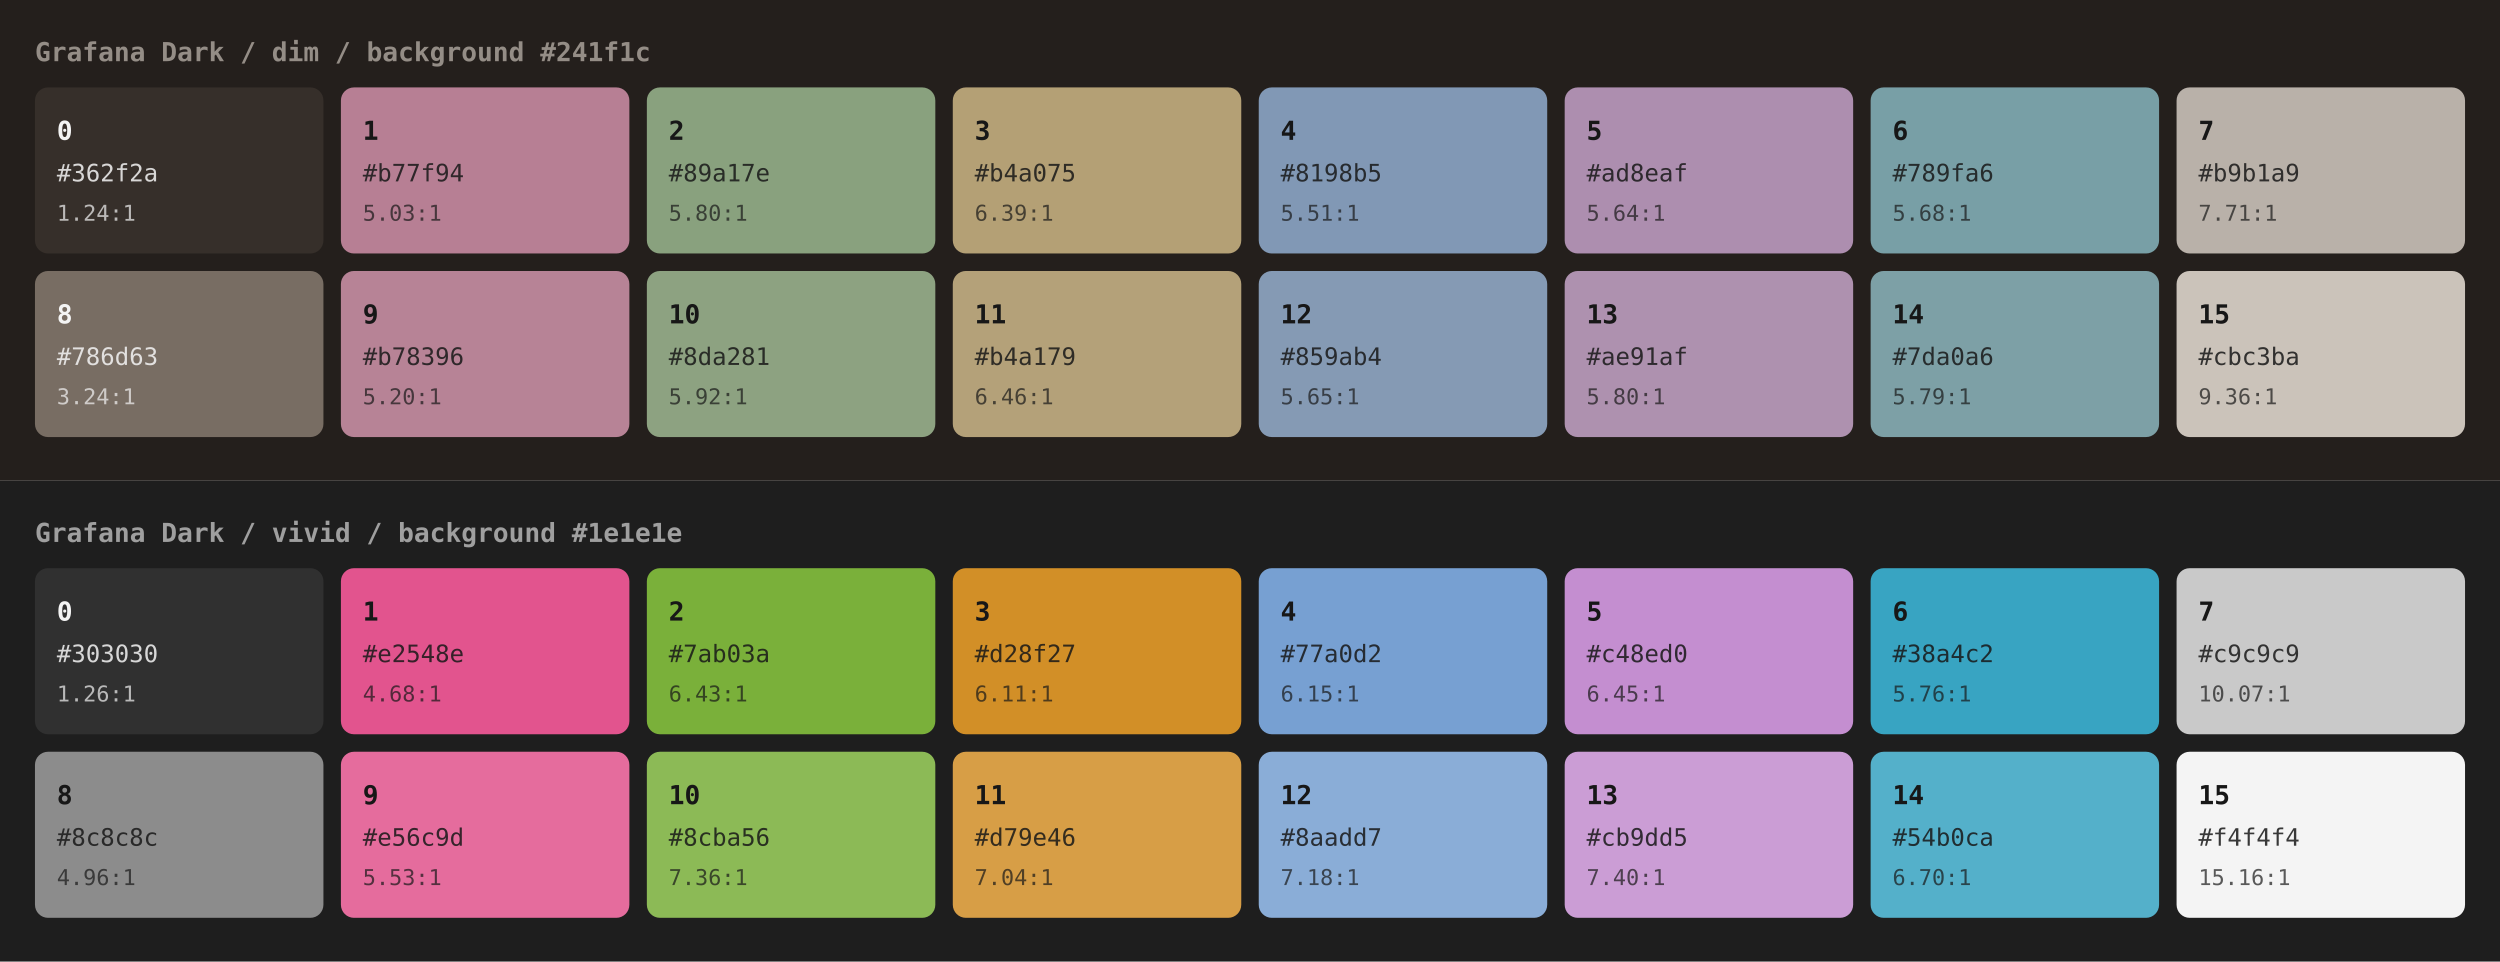
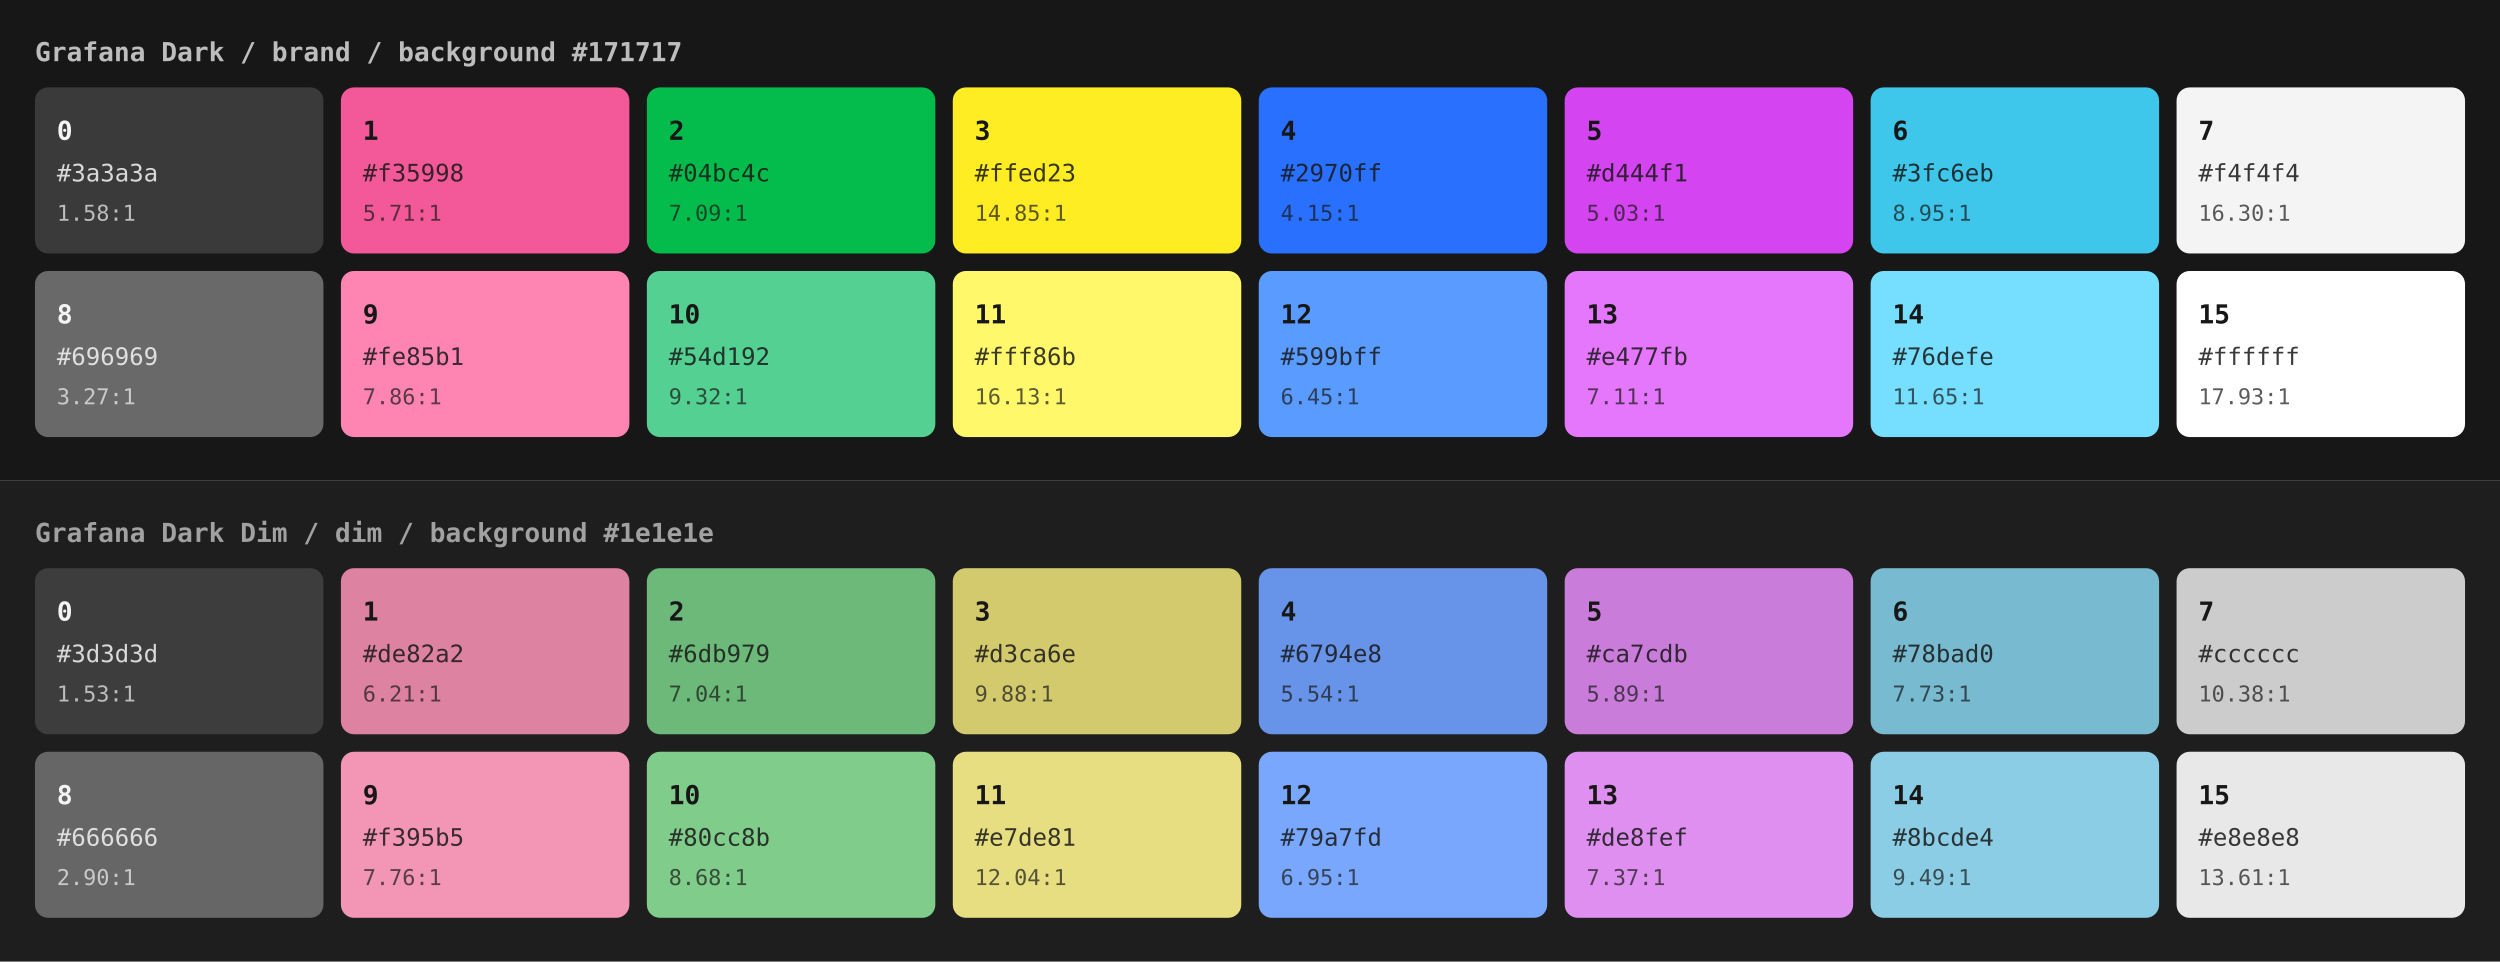
<svg xmlns="http://www.w3.org/2000/svg" width="1144" height="440" viewBox="0 0 1144 440" role="img" aria-label="Grafana Dark ANSI palette">
-   <rect x="0" y="0" width="1144" height="220" fill="#241f1c" />
-   <text x="16" y="28" font-family="ui-monospace, SFMono-Regular, Menlo, Consolas, monospace" font-size="12" font-weight="700" fill="#b9b1a9" opacity="0.75">Grafana Dark / dim / background #241f1c</text>
-   <rect x="16" y="40" width="132" height="76" rx="6" fill="#362f2a" />
+   <rect x="0" y="0" width="1144" height="220" fill="#171717" />
+   <text x="16" y="28" font-family="ui-monospace, SFMono-Regular, Menlo, Consolas, monospace" font-size="12" font-weight="700" fill="#f4f4f4" opacity="0.75">Grafana Dark / brand / background #171717</text>
+   <rect x="16" y="40" width="132" height="76" rx="6" fill="#3a3a3a" />
  <text x="26" y="64" font-family="ui-monospace, SFMono-Regular, Menlo, Consolas, monospace" font-size="12" font-weight="600" fill="#f4f4f4">0</text>
-   <text x="26" y="83" font-family="ui-monospace, SFMono-Regular, Menlo, Consolas, monospace" font-size="11" fill="#f4f4f4" opacity="0.85">#362f2a</text>
-   <text x="26" y="101" font-family="ui-monospace, SFMono-Regular, Menlo, Consolas, monospace" font-size="10" fill="#f4f4f4" opacity="0.7">1.24:1</text>
-   <rect x="156" y="40" width="132" height="76" rx="6" fill="#b77f94" />
+   <text x="26" y="83" font-family="ui-monospace, SFMono-Regular, Menlo, Consolas, monospace" font-size="11" fill="#f4f4f4" opacity="0.85">#3a3a3a</text>
+   <text x="26" y="101" font-family="ui-monospace, SFMono-Regular, Menlo, Consolas, monospace" font-size="10" fill="#f4f4f4" opacity="0.7">1.58:1</text>
+   <rect x="156" y="40" width="132" height="76" rx="6" fill="#f35998" />
  <text x="166" y="64" font-family="ui-monospace, SFMono-Regular, Menlo, Consolas, monospace" font-size="12" font-weight="600" fill="#171717">1</text>
-   <text x="166" y="83" font-family="ui-monospace, SFMono-Regular, Menlo, Consolas, monospace" font-size="11" fill="#171717" opacity="0.85">#b77f94</text>
-   <text x="166" y="101" font-family="ui-monospace, SFMono-Regular, Menlo, Consolas, monospace" font-size="10" fill="#171717" opacity="0.7">5.03:1</text>
-   <rect x="296" y="40" width="132" height="76" rx="6" fill="#89a17e" />
+   <text x="166" y="83" font-family="ui-monospace, SFMono-Regular, Menlo, Consolas, monospace" font-size="11" fill="#171717" opacity="0.85">#f35998</text>
+   <text x="166" y="101" font-family="ui-monospace, SFMono-Regular, Menlo, Consolas, monospace" font-size="10" fill="#171717" opacity="0.7">5.71:1</text>
+   <rect x="296" y="40" width="132" height="76" rx="6" fill="#04bc4c" />
  <text x="306" y="64" font-family="ui-monospace, SFMono-Regular, Menlo, Consolas, monospace" font-size="12" font-weight="600" fill="#171717">2</text>
-   <text x="306" y="83" font-family="ui-monospace, SFMono-Regular, Menlo, Consolas, monospace" font-size="11" fill="#171717" opacity="0.85">#89a17e</text>
-   <text x="306" y="101" font-family="ui-monospace, SFMono-Regular, Menlo, Consolas, monospace" font-size="10" fill="#171717" opacity="0.7">5.80:1</text>
-   <rect x="436" y="40" width="132" height="76" rx="6" fill="#b4a075" />
+   <text x="306" y="83" font-family="ui-monospace, SFMono-Regular, Menlo, Consolas, monospace" font-size="11" fill="#171717" opacity="0.85">#04bc4c</text>
+   <text x="306" y="101" font-family="ui-monospace, SFMono-Regular, Menlo, Consolas, monospace" font-size="10" fill="#171717" opacity="0.7">7.09:1</text>
+   <rect x="436" y="40" width="132" height="76" rx="6" fill="#ffed23" />
  <text x="446" y="64" font-family="ui-monospace, SFMono-Regular, Menlo, Consolas, monospace" font-size="12" font-weight="600" fill="#171717">3</text>
-   <text x="446" y="83" font-family="ui-monospace, SFMono-Regular, Menlo, Consolas, monospace" font-size="11" fill="#171717" opacity="0.85">#b4a075</text>
-   <text x="446" y="101" font-family="ui-monospace, SFMono-Regular, Menlo, Consolas, monospace" font-size="10" fill="#171717" opacity="0.7">6.39:1</text>
-   <rect x="576" y="40" width="132" height="76" rx="6" fill="#8198b5" />
+   <text x="446" y="83" font-family="ui-monospace, SFMono-Regular, Menlo, Consolas, monospace" font-size="11" fill="#171717" opacity="0.85">#ffed23</text>
+   <text x="446" y="101" font-family="ui-monospace, SFMono-Regular, Menlo, Consolas, monospace" font-size="10" fill="#171717" opacity="0.7">14.85:1</text>
+   <rect x="576" y="40" width="132" height="76" rx="6" fill="#2970ff" />
  <text x="586" y="64" font-family="ui-monospace, SFMono-Regular, Menlo, Consolas, monospace" font-size="12" font-weight="600" fill="#171717">4</text>
-   <text x="586" y="83" font-family="ui-monospace, SFMono-Regular, Menlo, Consolas, monospace" font-size="11" fill="#171717" opacity="0.85">#8198b5</text>
-   <text x="586" y="101" font-family="ui-monospace, SFMono-Regular, Menlo, Consolas, monospace" font-size="10" fill="#171717" opacity="0.7">5.51:1</text>
-   <rect x="716" y="40" width="132" height="76" rx="6" fill="#ad8eaf" />
+   <text x="586" y="83" font-family="ui-monospace, SFMono-Regular, Menlo, Consolas, monospace" font-size="11" fill="#171717" opacity="0.85">#2970ff</text>
+   <text x="586" y="101" font-family="ui-monospace, SFMono-Regular, Menlo, Consolas, monospace" font-size="10" fill="#171717" opacity="0.7">4.15:1</text>
+   <rect x="716" y="40" width="132" height="76" rx="6" fill="#d444f1" />
  <text x="726" y="64" font-family="ui-monospace, SFMono-Regular, Menlo, Consolas, monospace" font-size="12" font-weight="600" fill="#171717">5</text>
-   <text x="726" y="83" font-family="ui-monospace, SFMono-Regular, Menlo, Consolas, monospace" font-size="11" fill="#171717" opacity="0.85">#ad8eaf</text>
-   <text x="726" y="101" font-family="ui-monospace, SFMono-Regular, Menlo, Consolas, monospace" font-size="10" fill="#171717" opacity="0.7">5.64:1</text>
-   <rect x="856" y="40" width="132" height="76" rx="6" fill="#789fa6" />
+   <text x="726" y="83" font-family="ui-monospace, SFMono-Regular, Menlo, Consolas, monospace" font-size="11" fill="#171717" opacity="0.85">#d444f1</text>
+   <text x="726" y="101" font-family="ui-monospace, SFMono-Regular, Menlo, Consolas, monospace" font-size="10" fill="#171717" opacity="0.7">5.03:1</text>
+   <rect x="856" y="40" width="132" height="76" rx="6" fill="#3fc6eb" />
  <text x="866" y="64" font-family="ui-monospace, SFMono-Regular, Menlo, Consolas, monospace" font-size="12" font-weight="600" fill="#171717">6</text>
-   <text x="866" y="83" font-family="ui-monospace, SFMono-Regular, Menlo, Consolas, monospace" font-size="11" fill="#171717" opacity="0.85">#789fa6</text>
-   <text x="866" y="101" font-family="ui-monospace, SFMono-Regular, Menlo, Consolas, monospace" font-size="10" fill="#171717" opacity="0.7">5.68:1</text>
-   <rect x="996" y="40" width="132" height="76" rx="6" fill="#b9b1a9" />
+   <text x="866" y="83" font-family="ui-monospace, SFMono-Regular, Menlo, Consolas, monospace" font-size="11" fill="#171717" opacity="0.85">#3fc6eb</text>
+   <text x="866" y="101" font-family="ui-monospace, SFMono-Regular, Menlo, Consolas, monospace" font-size="10" fill="#171717" opacity="0.7">8.95:1</text>
+   <rect x="996" y="40" width="132" height="76" rx="6" fill="#f4f4f4" />
  <text x="1006" y="64" font-family="ui-monospace, SFMono-Regular, Menlo, Consolas, monospace" font-size="12" font-weight="600" fill="#171717">7</text>
-   <text x="1006" y="83" font-family="ui-monospace, SFMono-Regular, Menlo, Consolas, monospace" font-size="11" fill="#171717" opacity="0.85">#b9b1a9</text>
-   <text x="1006" y="101" font-family="ui-monospace, SFMono-Regular, Menlo, Consolas, monospace" font-size="10" fill="#171717" opacity="0.7">7.71:1</text>
-   <rect x="16" y="124" width="132" height="76" rx="6" fill="#786d63" />
+   <text x="1006" y="83" font-family="ui-monospace, SFMono-Regular, Menlo, Consolas, monospace" font-size="11" fill="#171717" opacity="0.85">#f4f4f4</text>
+   <text x="1006" y="101" font-family="ui-monospace, SFMono-Regular, Menlo, Consolas, monospace" font-size="10" fill="#171717" opacity="0.7">16.30:1</text>
+   <rect x="16" y="124" width="132" height="76" rx="6" fill="#696969" />
  <text x="26" y="148" font-family="ui-monospace, SFMono-Regular, Menlo, Consolas, monospace" font-size="12" font-weight="600" fill="#f4f4f4">8</text>
-   <text x="26" y="167" font-family="ui-monospace, SFMono-Regular, Menlo, Consolas, monospace" font-size="11" fill="#f4f4f4" opacity="0.85">#786d63</text>
-   <text x="26" y="185" font-family="ui-monospace, SFMono-Regular, Menlo, Consolas, monospace" font-size="10" fill="#f4f4f4" opacity="0.7">3.24:1</text>
-   <rect x="156" y="124" width="132" height="76" rx="6" fill="#b78396" />
+   <text x="26" y="167" font-family="ui-monospace, SFMono-Regular, Menlo, Consolas, monospace" font-size="11" fill="#f4f4f4" opacity="0.85">#696969</text>
+   <text x="26" y="185" font-family="ui-monospace, SFMono-Regular, Menlo, Consolas, monospace" font-size="10" fill="#f4f4f4" opacity="0.7">3.27:1</text>
+   <rect x="156" y="124" width="132" height="76" rx="6" fill="#fe85b1" />
  <text x="166" y="148" font-family="ui-monospace, SFMono-Regular, Menlo, Consolas, monospace" font-size="12" font-weight="600" fill="#171717">9</text>
-   <text x="166" y="167" font-family="ui-monospace, SFMono-Regular, Menlo, Consolas, monospace" font-size="11" fill="#171717" opacity="0.85">#b78396</text>
-   <text x="166" y="185" font-family="ui-monospace, SFMono-Regular, Menlo, Consolas, monospace" font-size="10" fill="#171717" opacity="0.7">5.20:1</text>
-   <rect x="296" y="124" width="132" height="76" rx="6" fill="#8da281" />
+   <text x="166" y="167" font-family="ui-monospace, SFMono-Regular, Menlo, Consolas, monospace" font-size="11" fill="#171717" opacity="0.85">#fe85b1</text>
+   <text x="166" y="185" font-family="ui-monospace, SFMono-Regular, Menlo, Consolas, monospace" font-size="10" fill="#171717" opacity="0.7">7.86:1</text>
+   <rect x="296" y="124" width="132" height="76" rx="6" fill="#54d192" />
  <text x="306" y="148" font-family="ui-monospace, SFMono-Regular, Menlo, Consolas, monospace" font-size="12" font-weight="600" fill="#171717">10</text>
-   <text x="306" y="167" font-family="ui-monospace, SFMono-Regular, Menlo, Consolas, monospace" font-size="11" fill="#171717" opacity="0.85">#8da281</text>
-   <text x="306" y="185" font-family="ui-monospace, SFMono-Regular, Menlo, Consolas, monospace" font-size="10" fill="#171717" opacity="0.7">5.92:1</text>
-   <rect x="436" y="124" width="132" height="76" rx="6" fill="#b4a179" />
+   <text x="306" y="167" font-family="ui-monospace, SFMono-Regular, Menlo, Consolas, monospace" font-size="11" fill="#171717" opacity="0.85">#54d192</text>
+   <text x="306" y="185" font-family="ui-monospace, SFMono-Regular, Menlo, Consolas, monospace" font-size="10" fill="#171717" opacity="0.7">9.32:1</text>
+   <rect x="436" y="124" width="132" height="76" rx="6" fill="#fff86b" />
  <text x="446" y="148" font-family="ui-monospace, SFMono-Regular, Menlo, Consolas, monospace" font-size="12" font-weight="600" fill="#171717">11</text>
-   <text x="446" y="167" font-family="ui-monospace, SFMono-Regular, Menlo, Consolas, monospace" font-size="11" fill="#171717" opacity="0.85">#b4a179</text>
-   <text x="446" y="185" font-family="ui-monospace, SFMono-Regular, Menlo, Consolas, monospace" font-size="10" fill="#171717" opacity="0.7">6.46:1</text>
-   <rect x="576" y="124" width="132" height="76" rx="6" fill="#859ab4" />
+   <text x="446" y="167" font-family="ui-monospace, SFMono-Regular, Menlo, Consolas, monospace" font-size="11" fill="#171717" opacity="0.85">#fff86b</text>
+   <text x="446" y="185" font-family="ui-monospace, SFMono-Regular, Menlo, Consolas, monospace" font-size="10" fill="#171717" opacity="0.7">16.13:1</text>
+   <rect x="576" y="124" width="132" height="76" rx="6" fill="#599bff" />
  <text x="586" y="148" font-family="ui-monospace, SFMono-Regular, Menlo, Consolas, monospace" font-size="12" font-weight="600" fill="#171717">12</text>
-   <text x="586" y="167" font-family="ui-monospace, SFMono-Regular, Menlo, Consolas, monospace" font-size="11" fill="#171717" opacity="0.85">#859ab4</text>
-   <text x="586" y="185" font-family="ui-monospace, SFMono-Regular, Menlo, Consolas, monospace" font-size="10" fill="#171717" opacity="0.7">5.65:1</text>
-   <rect x="716" y="124" width="132" height="76" rx="6" fill="#ae91af" />
+   <text x="586" y="167" font-family="ui-monospace, SFMono-Regular, Menlo, Consolas, monospace" font-size="11" fill="#171717" opacity="0.85">#599bff</text>
+   <text x="586" y="185" font-family="ui-monospace, SFMono-Regular, Menlo, Consolas, monospace" font-size="10" fill="#171717" opacity="0.7">6.45:1</text>
+   <rect x="716" y="124" width="132" height="76" rx="6" fill="#e477fb" />
  <text x="726" y="148" font-family="ui-monospace, SFMono-Regular, Menlo, Consolas, monospace" font-size="12" font-weight="600" fill="#171717">13</text>
-   <text x="726" y="167" font-family="ui-monospace, SFMono-Regular, Menlo, Consolas, monospace" font-size="11" fill="#171717" opacity="0.85">#ae91af</text>
-   <text x="726" y="185" font-family="ui-monospace, SFMono-Regular, Menlo, Consolas, monospace" font-size="10" fill="#171717" opacity="0.7">5.80:1</text>
-   <rect x="856" y="124" width="132" height="76" rx="6" fill="#7da0a6" />
+   <text x="726" y="167" font-family="ui-monospace, SFMono-Regular, Menlo, Consolas, monospace" font-size="11" fill="#171717" opacity="0.85">#e477fb</text>
+   <text x="726" y="185" font-family="ui-monospace, SFMono-Regular, Menlo, Consolas, monospace" font-size="10" fill="#171717" opacity="0.7">7.11:1</text>
+   <rect x="856" y="124" width="132" height="76" rx="6" fill="#76defe" />
  <text x="866" y="148" font-family="ui-monospace, SFMono-Regular, Menlo, Consolas, monospace" font-size="12" font-weight="600" fill="#171717">14</text>
-   <text x="866" y="167" font-family="ui-monospace, SFMono-Regular, Menlo, Consolas, monospace" font-size="11" fill="#171717" opacity="0.85">#7da0a6</text>
-   <text x="866" y="185" font-family="ui-monospace, SFMono-Regular, Menlo, Consolas, monospace" font-size="10" fill="#171717" opacity="0.7">5.79:1</text>
-   <rect x="996" y="124" width="132" height="76" rx="6" fill="#cbc3ba" />
+   <text x="866" y="167" font-family="ui-monospace, SFMono-Regular, Menlo, Consolas, monospace" font-size="11" fill="#171717" opacity="0.85">#76defe</text>
+   <text x="866" y="185" font-family="ui-monospace, SFMono-Regular, Menlo, Consolas, monospace" font-size="10" fill="#171717" opacity="0.7">11.65:1</text>
+   <rect x="996" y="124" width="132" height="76" rx="6" fill="#ffffff" />
  <text x="1006" y="148" font-family="ui-monospace, SFMono-Regular, Menlo, Consolas, monospace" font-size="12" font-weight="600" fill="#171717">15</text>
-   <text x="1006" y="167" font-family="ui-monospace, SFMono-Regular, Menlo, Consolas, monospace" font-size="11" fill="#171717" opacity="0.85">#cbc3ba</text>
-   <text x="1006" y="185" font-family="ui-monospace, SFMono-Regular, Menlo, Consolas, monospace" font-size="10" fill="#171717" opacity="0.7">9.36:1</text>
+   <text x="1006" y="167" font-family="ui-monospace, SFMono-Regular, Menlo, Consolas, monospace" font-size="11" fill="#171717" opacity="0.85">#ffffff</text>
+   <text x="1006" y="185" font-family="ui-monospace, SFMono-Regular, Menlo, Consolas, monospace" font-size="10" fill="#171717" opacity="0.7">17.93:1</text>
  <rect x="0" y="220" width="1144" height="220" fill="#1e1e1e" />
-   <text x="16" y="248" font-family="ui-monospace, SFMono-Regular, Menlo, Consolas, monospace" font-size="12" font-weight="700" fill="#c9c9c9" opacity="0.75">Grafana Dark / vivid / background #1e1e1e</text>
-   <rect x="16" y="260" width="132" height="76" rx="6" fill="#303030" />
+   <text x="16" y="248" font-family="ui-monospace, SFMono-Regular, Menlo, Consolas, monospace" font-size="12" font-weight="700" fill="#cccccc" opacity="0.75">Grafana Dark Dim / dim / background #1e1e1e</text>
+   <rect x="16" y="260" width="132" height="76" rx="6" fill="#3d3d3d" />
  <text x="26" y="284" font-family="ui-monospace, SFMono-Regular, Menlo, Consolas, monospace" font-size="12" font-weight="600" fill="#f4f4f4">0</text>
-   <text x="26" y="303" font-family="ui-monospace, SFMono-Regular, Menlo, Consolas, monospace" font-size="11" fill="#f4f4f4" opacity="0.85">#303030</text>
-   <text x="26" y="321" font-family="ui-monospace, SFMono-Regular, Menlo, Consolas, monospace" font-size="10" fill="#f4f4f4" opacity="0.7">1.26:1</text>
-   <rect x="156" y="260" width="132" height="76" rx="6" fill="#e2548e" />
+   <text x="26" y="303" font-family="ui-monospace, SFMono-Regular, Menlo, Consolas, monospace" font-size="11" fill="#f4f4f4" opacity="0.85">#3d3d3d</text>
+   <text x="26" y="321" font-family="ui-monospace, SFMono-Regular, Menlo, Consolas, monospace" font-size="10" fill="#f4f4f4" opacity="0.7">1.53:1</text>
+   <rect x="156" y="260" width="132" height="76" rx="6" fill="#de82a2" />
  <text x="166" y="284" font-family="ui-monospace, SFMono-Regular, Menlo, Consolas, monospace" font-size="12" font-weight="600" fill="#171717">1</text>
-   <text x="166" y="303" font-family="ui-monospace, SFMono-Regular, Menlo, Consolas, monospace" font-size="11" fill="#171717" opacity="0.85">#e2548e</text>
-   <text x="166" y="321" font-family="ui-monospace, SFMono-Regular, Menlo, Consolas, monospace" font-size="10" fill="#171717" opacity="0.7">4.68:1</text>
-   <rect x="296" y="260" width="132" height="76" rx="6" fill="#7ab03a" />
+   <text x="166" y="303" font-family="ui-monospace, SFMono-Regular, Menlo, Consolas, monospace" font-size="11" fill="#171717" opacity="0.85">#de82a2</text>
+   <text x="166" y="321" font-family="ui-monospace, SFMono-Regular, Menlo, Consolas, monospace" font-size="10" fill="#171717" opacity="0.7">6.21:1</text>
+   <rect x="296" y="260" width="132" height="76" rx="6" fill="#6db979" />
  <text x="306" y="284" font-family="ui-monospace, SFMono-Regular, Menlo, Consolas, monospace" font-size="12" font-weight="600" fill="#171717">2</text>
-   <text x="306" y="303" font-family="ui-monospace, SFMono-Regular, Menlo, Consolas, monospace" font-size="11" fill="#171717" opacity="0.85">#7ab03a</text>
-   <text x="306" y="321" font-family="ui-monospace, SFMono-Regular, Menlo, Consolas, monospace" font-size="10" fill="#171717" opacity="0.7">6.43:1</text>
-   <rect x="436" y="260" width="132" height="76" rx="6" fill="#d28f27" />
+   <text x="306" y="303" font-family="ui-monospace, SFMono-Regular, Menlo, Consolas, monospace" font-size="11" fill="#171717" opacity="0.85">#6db979</text>
+   <text x="306" y="321" font-family="ui-monospace, SFMono-Regular, Menlo, Consolas, monospace" font-size="10" fill="#171717" opacity="0.7">7.04:1</text>
+   <rect x="436" y="260" width="132" height="76" rx="6" fill="#d3ca6e" />
  <text x="446" y="284" font-family="ui-monospace, SFMono-Regular, Menlo, Consolas, monospace" font-size="12" font-weight="600" fill="#171717">3</text>
-   <text x="446" y="303" font-family="ui-monospace, SFMono-Regular, Menlo, Consolas, monospace" font-size="11" fill="#171717" opacity="0.85">#d28f27</text>
-   <text x="446" y="321" font-family="ui-monospace, SFMono-Regular, Menlo, Consolas, monospace" font-size="10" fill="#171717" opacity="0.7">6.11:1</text>
-   <rect x="576" y="260" width="132" height="76" rx="6" fill="#77a0d2" />
+   <text x="446" y="303" font-family="ui-monospace, SFMono-Regular, Menlo, Consolas, monospace" font-size="11" fill="#171717" opacity="0.85">#d3ca6e</text>
+   <text x="446" y="321" font-family="ui-monospace, SFMono-Regular, Menlo, Consolas, monospace" font-size="10" fill="#171717" opacity="0.7">9.88:1</text>
+   <rect x="576" y="260" width="132" height="76" rx="6" fill="#6794e8" />
  <text x="586" y="284" font-family="ui-monospace, SFMono-Regular, Menlo, Consolas, monospace" font-size="12" font-weight="600" fill="#171717">4</text>
-   <text x="586" y="303" font-family="ui-monospace, SFMono-Regular, Menlo, Consolas, monospace" font-size="11" fill="#171717" opacity="0.85">#77a0d2</text>
-   <text x="586" y="321" font-family="ui-monospace, SFMono-Regular, Menlo, Consolas, monospace" font-size="10" fill="#171717" opacity="0.7">6.15:1</text>
-   <rect x="716" y="260" width="132" height="76" rx="6" fill="#c48ed0" />
+   <text x="586" y="303" font-family="ui-monospace, SFMono-Regular, Menlo, Consolas, monospace" font-size="11" fill="#171717" opacity="0.85">#6794e8</text>
+   <text x="586" y="321" font-family="ui-monospace, SFMono-Regular, Menlo, Consolas, monospace" font-size="10" fill="#171717" opacity="0.7">5.54:1</text>
+   <rect x="716" y="260" width="132" height="76" rx="6" fill="#ca7cdb" />
  <text x="726" y="284" font-family="ui-monospace, SFMono-Regular, Menlo, Consolas, monospace" font-size="12" font-weight="600" fill="#171717">5</text>
-   <text x="726" y="303" font-family="ui-monospace, SFMono-Regular, Menlo, Consolas, monospace" font-size="11" fill="#171717" opacity="0.85">#c48ed0</text>
-   <text x="726" y="321" font-family="ui-monospace, SFMono-Regular, Menlo, Consolas, monospace" font-size="10" fill="#171717" opacity="0.7">6.45:1</text>
-   <rect x="856" y="260" width="132" height="76" rx="6" fill="#38a4c2" />
+   <text x="726" y="303" font-family="ui-monospace, SFMono-Regular, Menlo, Consolas, monospace" font-size="11" fill="#171717" opacity="0.85">#ca7cdb</text>
+   <text x="726" y="321" font-family="ui-monospace, SFMono-Regular, Menlo, Consolas, monospace" font-size="10" fill="#171717" opacity="0.7">5.89:1</text>
+   <rect x="856" y="260" width="132" height="76" rx="6" fill="#78bad0" />
  <text x="866" y="284" font-family="ui-monospace, SFMono-Regular, Menlo, Consolas, monospace" font-size="12" font-weight="600" fill="#171717">6</text>
-   <text x="866" y="303" font-family="ui-monospace, SFMono-Regular, Menlo, Consolas, monospace" font-size="11" fill="#171717" opacity="0.85">#38a4c2</text>
-   <text x="866" y="321" font-family="ui-monospace, SFMono-Regular, Menlo, Consolas, monospace" font-size="10" fill="#171717" opacity="0.7">5.76:1</text>
-   <rect x="996" y="260" width="132" height="76" rx="6" fill="#c9c9c9" />
+   <text x="866" y="303" font-family="ui-monospace, SFMono-Regular, Menlo, Consolas, monospace" font-size="11" fill="#171717" opacity="0.85">#78bad0</text>
+   <text x="866" y="321" font-family="ui-monospace, SFMono-Regular, Menlo, Consolas, monospace" font-size="10" fill="#171717" opacity="0.7">7.73:1</text>
+   <rect x="996" y="260" width="132" height="76" rx="6" fill="#cccccc" />
  <text x="1006" y="284" font-family="ui-monospace, SFMono-Regular, Menlo, Consolas, monospace" font-size="12" font-weight="600" fill="#171717">7</text>
-   <text x="1006" y="303" font-family="ui-monospace, SFMono-Regular, Menlo, Consolas, monospace" font-size="11" fill="#171717" opacity="0.85">#c9c9c9</text>
-   <text x="1006" y="321" font-family="ui-monospace, SFMono-Regular, Menlo, Consolas, monospace" font-size="10" fill="#171717" opacity="0.7">10.07:1</text>
-   <rect x="16" y="344" width="132" height="76" rx="6" fill="#8c8c8c" />
-   <text x="26" y="368" font-family="ui-monospace, SFMono-Regular, Menlo, Consolas, monospace" font-size="12" font-weight="600" fill="#171717">8</text>
-   <text x="26" y="387" font-family="ui-monospace, SFMono-Regular, Menlo, Consolas, monospace" font-size="11" fill="#171717" opacity="0.85">#8c8c8c</text>
-   <text x="26" y="405" font-family="ui-monospace, SFMono-Regular, Menlo, Consolas, monospace" font-size="10" fill="#171717" opacity="0.7">4.96:1</text>
-   <rect x="156" y="344" width="132" height="76" rx="6" fill="#e56c9d" />
+   <text x="1006" y="303" font-family="ui-monospace, SFMono-Regular, Menlo, Consolas, monospace" font-size="11" fill="#171717" opacity="0.85">#cccccc</text>
+   <text x="1006" y="321" font-family="ui-monospace, SFMono-Regular, Menlo, Consolas, monospace" font-size="10" fill="#171717" opacity="0.7">10.38:1</text>
+   <rect x="16" y="344" width="132" height="76" rx="6" fill="#666666" />
+   <text x="26" y="368" font-family="ui-monospace, SFMono-Regular, Menlo, Consolas, monospace" font-size="12" font-weight="600" fill="#f4f4f4">8</text>
+   <text x="26" y="387" font-family="ui-monospace, SFMono-Regular, Menlo, Consolas, monospace" font-size="11" fill="#f4f4f4" opacity="0.85">#666666</text>
+   <text x="26" y="405" font-family="ui-monospace, SFMono-Regular, Menlo, Consolas, monospace" font-size="10" fill="#f4f4f4" opacity="0.7">2.90:1</text>
+   <rect x="156" y="344" width="132" height="76" rx="6" fill="#f395b5" />
  <text x="166" y="368" font-family="ui-monospace, SFMono-Regular, Menlo, Consolas, monospace" font-size="12" font-weight="600" fill="#171717">9</text>
-   <text x="166" y="387" font-family="ui-monospace, SFMono-Regular, Menlo, Consolas, monospace" font-size="11" fill="#171717" opacity="0.85">#e56c9d</text>
-   <text x="166" y="405" font-family="ui-monospace, SFMono-Regular, Menlo, Consolas, monospace" font-size="10" fill="#171717" opacity="0.7">5.53:1</text>
-   <rect x="296" y="344" width="132" height="76" rx="6" fill="#8cba56" />
+   <text x="166" y="387" font-family="ui-monospace, SFMono-Regular, Menlo, Consolas, monospace" font-size="11" fill="#171717" opacity="0.85">#f395b5</text>
+   <text x="166" y="405" font-family="ui-monospace, SFMono-Regular, Menlo, Consolas, monospace" font-size="10" fill="#171717" opacity="0.7">7.76:1</text>
+   <rect x="296" y="344" width="132" height="76" rx="6" fill="#80cc8b" />
  <text x="306" y="368" font-family="ui-monospace, SFMono-Regular, Menlo, Consolas, monospace" font-size="12" font-weight="600" fill="#171717">10</text>
-   <text x="306" y="387" font-family="ui-monospace, SFMono-Regular, Menlo, Consolas, monospace" font-size="11" fill="#171717" opacity="0.85">#8cba56</text>
-   <text x="306" y="405" font-family="ui-monospace, SFMono-Regular, Menlo, Consolas, monospace" font-size="10" fill="#171717" opacity="0.7">7.36:1</text>
-   <rect x="436" y="344" width="132" height="76" rx="6" fill="#d79e46" />
+   <text x="306" y="387" font-family="ui-monospace, SFMono-Regular, Menlo, Consolas, monospace" font-size="11" fill="#171717" opacity="0.85">#80cc8b</text>
+   <text x="306" y="405" font-family="ui-monospace, SFMono-Regular, Menlo, Consolas, monospace" font-size="10" fill="#171717" opacity="0.7">8.68:1</text>
+   <rect x="436" y="344" width="132" height="76" rx="6" fill="#e7de81" />
  <text x="446" y="368" font-family="ui-monospace, SFMono-Regular, Menlo, Consolas, monospace" font-size="12" font-weight="600" fill="#171717">11</text>
-   <text x="446" y="387" font-family="ui-monospace, SFMono-Regular, Menlo, Consolas, monospace" font-size="11" fill="#171717" opacity="0.85">#d79e46</text>
-   <text x="446" y="405" font-family="ui-monospace, SFMono-Regular, Menlo, Consolas, monospace" font-size="10" fill="#171717" opacity="0.7">7.04:1</text>
-   <rect x="576" y="344" width="132" height="76" rx="6" fill="#8aadd7" />
+   <text x="446" y="387" font-family="ui-monospace, SFMono-Regular, Menlo, Consolas, monospace" font-size="11" fill="#171717" opacity="0.85">#e7de81</text>
+   <text x="446" y="405" font-family="ui-monospace, SFMono-Regular, Menlo, Consolas, monospace" font-size="10" fill="#171717" opacity="0.7">12.04:1</text>
+   <rect x="576" y="344" width="132" height="76" rx="6" fill="#79a7fd" />
  <text x="586" y="368" font-family="ui-monospace, SFMono-Regular, Menlo, Consolas, monospace" font-size="12" font-weight="600" fill="#171717">12</text>
-   <text x="586" y="387" font-family="ui-monospace, SFMono-Regular, Menlo, Consolas, monospace" font-size="11" fill="#171717" opacity="0.85">#8aadd7</text>
-   <text x="586" y="405" font-family="ui-monospace, SFMono-Regular, Menlo, Consolas, monospace" font-size="10" fill="#171717" opacity="0.7">7.18:1</text>
-   <rect x="716" y="344" width="132" height="76" rx="6" fill="#cb9dd5" />
+   <text x="586" y="387" font-family="ui-monospace, SFMono-Regular, Menlo, Consolas, monospace" font-size="11" fill="#171717" opacity="0.85">#79a7fd</text>
+   <text x="586" y="405" font-family="ui-monospace, SFMono-Regular, Menlo, Consolas, monospace" font-size="10" fill="#171717" opacity="0.7">6.95:1</text>
+   <rect x="716" y="344" width="132" height="76" rx="6" fill="#de8fef" />
  <text x="726" y="368" font-family="ui-monospace, SFMono-Regular, Menlo, Consolas, monospace" font-size="12" font-weight="600" fill="#171717">13</text>
-   <text x="726" y="387" font-family="ui-monospace, SFMono-Regular, Menlo, Consolas, monospace" font-size="11" fill="#171717" opacity="0.85">#cb9dd5</text>
-   <text x="726" y="405" font-family="ui-monospace, SFMono-Regular, Menlo, Consolas, monospace" font-size="10" fill="#171717" opacity="0.7">7.40:1</text>
-   <rect x="856" y="344" width="132" height="76" rx="6" fill="#54b0ca" />
+   <text x="726" y="387" font-family="ui-monospace, SFMono-Regular, Menlo, Consolas, monospace" font-size="11" fill="#171717" opacity="0.85">#de8fef</text>
+   <text x="726" y="405" font-family="ui-monospace, SFMono-Regular, Menlo, Consolas, monospace" font-size="10" fill="#171717" opacity="0.7">7.37:1</text>
+   <rect x="856" y="344" width="132" height="76" rx="6" fill="#8bcde4" />
  <text x="866" y="368" font-family="ui-monospace, SFMono-Regular, Menlo, Consolas, monospace" font-size="12" font-weight="600" fill="#171717">14</text>
-   <text x="866" y="387" font-family="ui-monospace, SFMono-Regular, Menlo, Consolas, monospace" font-size="11" fill="#171717" opacity="0.85">#54b0ca</text>
-   <text x="866" y="405" font-family="ui-monospace, SFMono-Regular, Menlo, Consolas, monospace" font-size="10" fill="#171717" opacity="0.7">6.70:1</text>
-   <rect x="996" y="344" width="132" height="76" rx="6" fill="#f4f4f4" />
+   <text x="866" y="387" font-family="ui-monospace, SFMono-Regular, Menlo, Consolas, monospace" font-size="11" fill="#171717" opacity="0.85">#8bcde4</text>
+   <text x="866" y="405" font-family="ui-monospace, SFMono-Regular, Menlo, Consolas, monospace" font-size="10" fill="#171717" opacity="0.7">9.49:1</text>
+   <rect x="996" y="344" width="132" height="76" rx="6" fill="#e8e8e8" />
  <text x="1006" y="368" font-family="ui-monospace, SFMono-Regular, Menlo, Consolas, monospace" font-size="12" font-weight="600" fill="#171717">15</text>
-   <text x="1006" y="387" font-family="ui-monospace, SFMono-Regular, Menlo, Consolas, monospace" font-size="11" fill="#171717" opacity="0.85">#f4f4f4</text>
-   <text x="1006" y="405" font-family="ui-monospace, SFMono-Regular, Menlo, Consolas, monospace" font-size="10" fill="#171717" opacity="0.7">15.16:1</text>
+   <text x="1006" y="387" font-family="ui-monospace, SFMono-Regular, Menlo, Consolas, monospace" font-size="11" fill="#171717" opacity="0.85">#e8e8e8</text>
+   <text x="1006" y="405" font-family="ui-monospace, SFMono-Regular, Menlo, Consolas, monospace" font-size="10" fill="#171717" opacity="0.7">13.61:1</text>
</svg>
